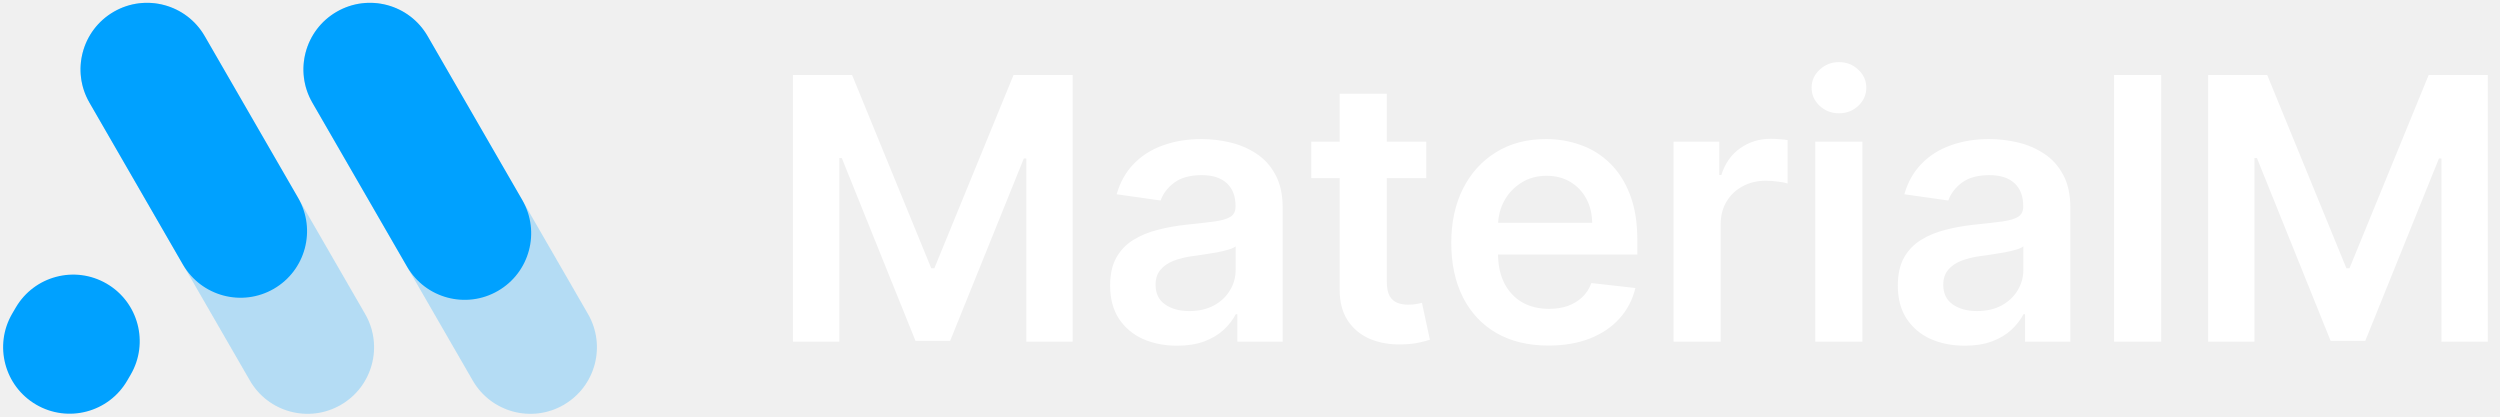
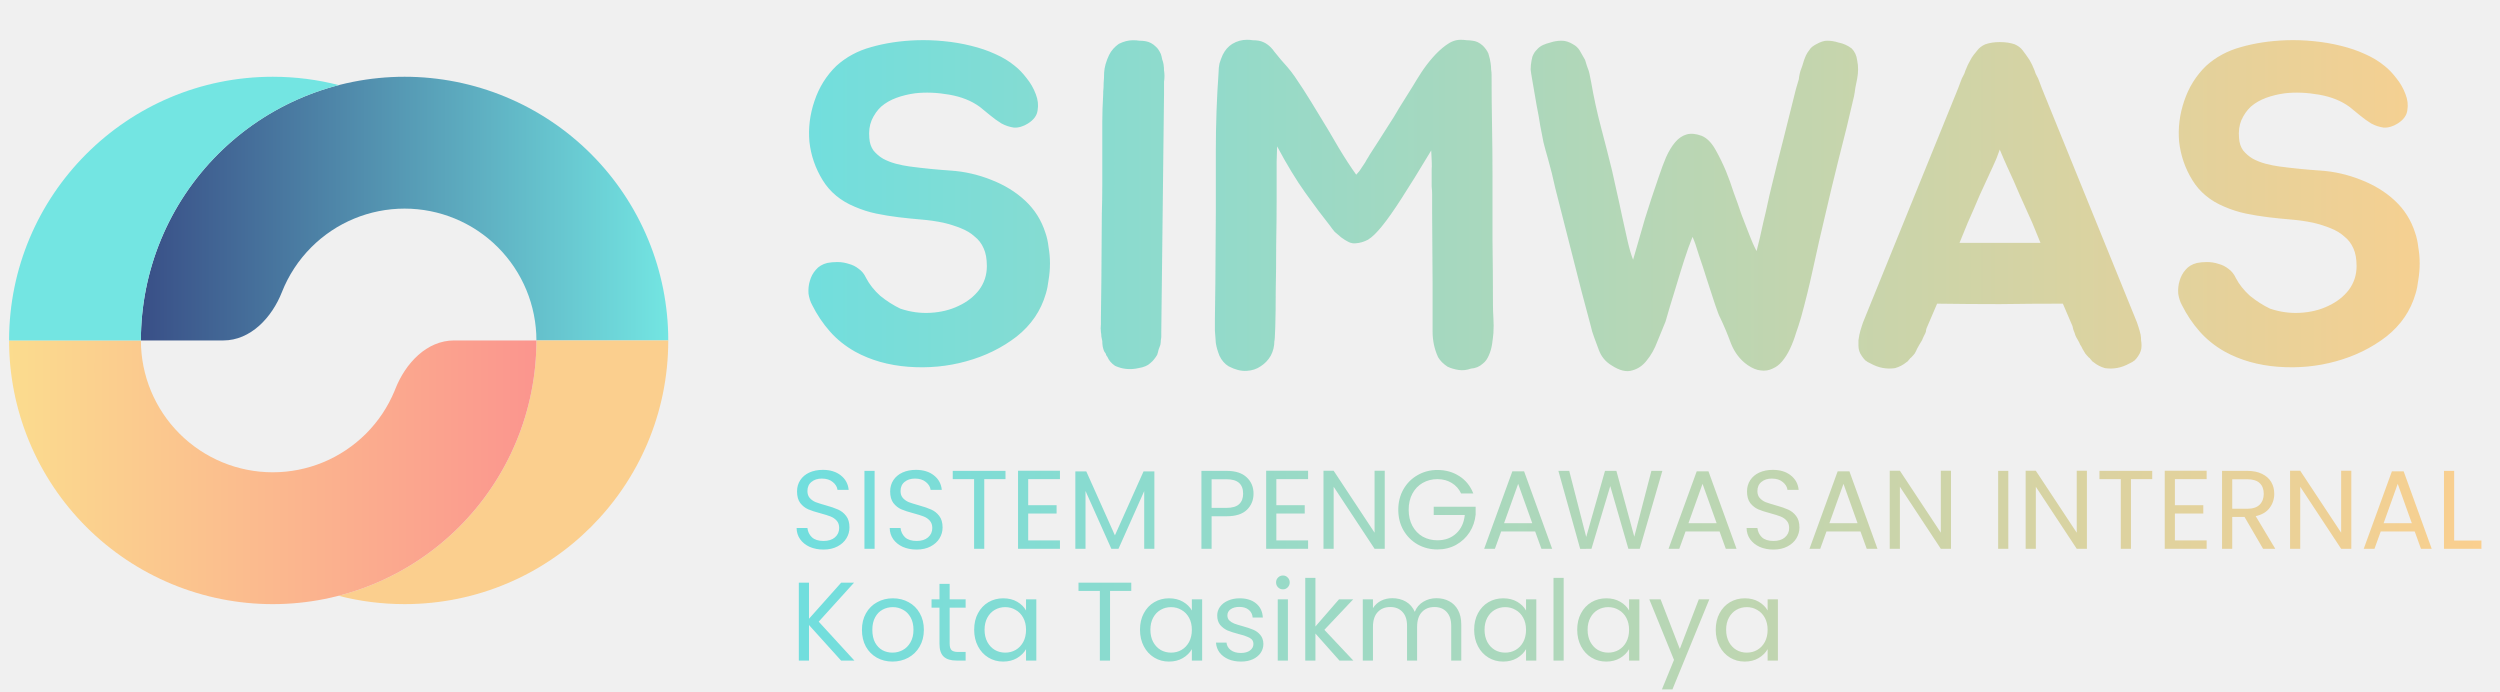
- <svg xmlns="http://www.w3.org/2000/svg" width="150" height="25" viewBox="0 0 150 25" fill="none">
-   <path d="M0.942 18.459L0.731 18.82C-0.379 20.725 0.265 23.169 2.17 24.279C4.075 25.39 6.519 24.745 7.63 22.841L7.84 22.48C8.95 20.575 8.306 18.131 6.401 17.02C4.496 15.91 2.052 16.554 0.942 18.459Z" fill="#00A1FF" />
-   <path opacity="0.25" d="M5.368 6.159L14.994 22.833C16.097 24.742 18.538 25.397 20.448 24.294C22.357 23.192 23.012 20.75 21.909 18.841L12.282 2.167C11.18 0.257 8.738 -0.397 6.829 0.705C4.919 1.808 4.265 4.249 5.368 6.159Z" fill="#00A1FF" />
-   <path opacity="0.25" d="M18.739 6.159L28.365 22.833C29.468 24.742 31.909 25.397 33.819 24.294C35.728 23.192 36.383 20.75 35.28 18.841L25.653 2.167C24.551 0.257 22.109 -0.397 20.2 0.705C18.29 1.808 17.636 4.249 18.739 6.159Z" fill="#00A1FF" />
-   <path d="M5.368 6.159L10.973 15.869C12.076 17.778 14.518 18.432 16.427 17.33C18.336 16.227 18.991 13.786 17.888 11.876L12.282 2.167C11.18 0.257 8.738 -0.397 6.829 0.705C4.919 1.808 4.265 4.249 5.368 6.159Z" fill="#00A1FF" />
-   <path d="M18.742 6.159L24.421 15.994C25.523 17.904 27.965 18.558 29.874 17.455C31.784 16.353 32.438 13.911 31.336 12.002L25.657 2.167C24.555 0.257 22.113 -0.397 20.204 0.705C18.294 1.808 17.64 4.249 18.742 6.159Z" fill="#00A1FF" />
-   <path d="M47.578 4.5H51.125L55.875 16.094H56.062L60.812 4.5H64.359V20.5H61.578V9.508H61.43L57.008 20.453H54.93L50.508 9.484H50.359V20.5H47.578V4.5ZM70.624 20.742C69.863 20.742 69.178 20.607 68.569 20.336C67.965 20.06 67.486 19.654 67.132 19.117C66.783 18.581 66.608 17.919 66.608 17.133C66.608 16.456 66.733 15.896 66.983 15.453C67.233 15.01 67.574 14.656 68.007 14.391C68.439 14.125 68.926 13.925 69.468 13.789C70.014 13.648 70.579 13.547 71.163 13.484C71.866 13.412 72.436 13.346 72.874 13.289C73.311 13.227 73.629 13.133 73.827 13.008C74.03 12.878 74.132 12.677 74.132 12.406V12.359C74.132 11.771 73.957 11.315 73.608 10.992C73.259 10.669 72.757 10.508 72.1 10.508C71.408 10.508 70.858 10.659 70.452 10.961C70.051 11.263 69.78 11.62 69.639 12.031L66.999 11.656C67.207 10.927 67.551 10.318 68.03 9.828C68.509 9.333 69.095 8.963 69.788 8.719C70.481 8.469 71.246 8.344 72.085 8.344C72.663 8.344 73.238 8.411 73.811 8.547C74.384 8.682 74.908 8.906 75.382 9.219C75.856 9.526 76.236 9.945 76.522 10.477C76.814 11.008 76.96 11.672 76.96 12.469V20.5H74.241V18.852H74.147C73.975 19.185 73.733 19.497 73.421 19.789C73.113 20.076 72.725 20.307 72.257 20.484C71.793 20.656 71.249 20.742 70.624 20.742ZM71.358 18.664C71.926 18.664 72.418 18.552 72.835 18.328C73.251 18.099 73.572 17.797 73.796 17.422C74.025 17.047 74.139 16.638 74.139 16.195V14.781C74.051 14.854 73.9 14.922 73.686 14.984C73.478 15.047 73.243 15.102 72.983 15.148C72.723 15.195 72.465 15.237 72.21 15.273C71.954 15.31 71.733 15.341 71.546 15.367C71.124 15.425 70.746 15.518 70.413 15.648C70.079 15.779 69.817 15.961 69.624 16.195C69.431 16.424 69.335 16.721 69.335 17.086C69.335 17.607 69.525 18 69.905 18.266C70.285 18.531 70.77 18.664 71.358 18.664ZM85.576 8.5V10.688H78.677V8.5H85.576ZM80.38 5.625H83.208V16.891C83.208 17.271 83.266 17.562 83.38 17.766C83.5 17.963 83.656 18.099 83.849 18.172C84.042 18.245 84.255 18.281 84.49 18.281C84.667 18.281 84.828 18.268 84.974 18.242C85.125 18.216 85.24 18.193 85.318 18.172L85.794 20.383C85.643 20.435 85.427 20.492 85.146 20.555C84.87 20.617 84.531 20.654 84.13 20.664C83.422 20.685 82.784 20.578 82.216 20.344C81.648 20.104 81.198 19.734 80.865 19.234C80.537 18.734 80.375 18.109 80.38 17.359V5.625ZM92.904 20.734C91.701 20.734 90.662 20.484 89.787 19.984C88.918 19.479 88.248 18.766 87.779 17.844C87.311 16.917 87.076 15.825 87.076 14.57C87.076 13.336 87.311 12.253 87.779 11.32C88.253 10.383 88.915 9.654 89.764 9.133C90.613 8.607 91.61 8.344 92.756 8.344C93.496 8.344 94.194 8.463 94.85 8.703C95.511 8.937 96.095 9.302 96.6 9.797C97.11 10.292 97.511 10.922 97.803 11.688C98.095 12.448 98.24 13.354 98.24 14.406V15.273H88.404V13.367H95.529C95.524 12.825 95.407 12.344 95.178 11.922C94.949 11.495 94.628 11.159 94.217 10.914C93.811 10.669 93.337 10.547 92.795 10.547C92.217 10.547 91.709 10.688 91.272 10.969C90.834 11.245 90.493 11.609 90.248 12.062C90.009 12.51 89.886 13.003 89.881 13.539V15.203C89.881 15.901 90.009 16.5 90.264 17C90.519 17.495 90.876 17.875 91.334 18.141C91.793 18.401 92.329 18.531 92.944 18.531C93.355 18.531 93.727 18.474 94.061 18.359C94.394 18.24 94.683 18.065 94.928 17.836C95.173 17.607 95.358 17.323 95.483 16.984L98.123 17.281C97.957 17.979 97.639 18.588 97.17 19.109C96.707 19.625 96.113 20.026 95.389 20.312C94.665 20.594 93.837 20.734 92.904 20.734ZM100.413 20.5V8.5H103.155V10.5H103.28C103.499 9.807 103.874 9.273 104.405 8.898C104.942 8.518 105.554 8.328 106.241 8.328C106.397 8.328 106.572 8.336 106.765 8.352C106.962 8.362 107.127 8.38 107.257 8.406V11.008C107.137 10.966 106.947 10.93 106.686 10.898C106.431 10.862 106.184 10.844 105.944 10.844C105.429 10.844 104.965 10.956 104.554 11.18C104.147 11.398 103.827 11.703 103.593 12.094C103.358 12.484 103.241 12.935 103.241 13.445V20.5H100.413ZM108.916 20.5V8.5H111.744V20.5H108.916ZM110.338 6.797C109.89 6.797 109.504 6.648 109.181 6.352C108.858 6.049 108.697 5.687 108.697 5.266C108.697 4.838 108.858 4.477 109.181 4.18C109.504 3.878 109.89 3.727 110.338 3.727C110.791 3.727 111.176 3.878 111.494 4.18C111.817 4.477 111.978 4.838 111.978 5.266C111.978 5.687 111.817 6.049 111.494 6.352C111.176 6.648 110.791 6.797 110.338 6.797ZM117.885 20.742C117.125 20.742 116.44 20.607 115.83 20.336C115.226 20.06 114.747 19.654 114.393 19.117C114.044 18.581 113.869 17.919 113.869 17.133C113.869 16.456 113.994 15.896 114.244 15.453C114.494 15.01 114.836 14.656 115.268 14.391C115.7 14.125 116.187 13.925 116.729 13.789C117.276 13.648 117.841 13.547 118.424 13.484C119.127 13.412 119.698 13.346 120.135 13.289C120.573 13.227 120.89 13.133 121.088 13.008C121.291 12.878 121.393 12.677 121.393 12.406V12.359C121.393 11.771 121.218 11.315 120.869 10.992C120.52 10.669 120.018 10.508 119.362 10.508C118.669 10.508 118.119 10.659 117.713 10.961C117.312 11.263 117.041 11.62 116.901 12.031L114.26 11.656C114.468 10.927 114.812 10.318 115.291 9.828C115.77 9.333 116.356 8.963 117.049 8.719C117.742 8.469 118.507 8.344 119.346 8.344C119.924 8.344 120.5 8.411 121.073 8.547C121.645 8.682 122.169 8.906 122.643 9.219C123.117 9.526 123.497 9.945 123.784 10.477C124.075 11.008 124.221 11.672 124.221 12.469V20.5H121.502V18.852H121.409C121.237 19.185 120.994 19.497 120.682 19.789C120.375 20.076 119.987 20.307 119.518 20.484C119.054 20.656 118.51 20.742 117.885 20.742ZM118.619 18.664C119.187 18.664 119.679 18.552 120.096 18.328C120.513 18.099 120.833 17.797 121.057 17.422C121.286 17.047 121.401 16.638 121.401 16.195V14.781C121.312 14.854 121.161 14.922 120.948 14.984C120.739 15.047 120.505 15.102 120.244 15.148C119.984 15.195 119.726 15.237 119.471 15.273C119.216 15.31 118.994 15.341 118.807 15.367C118.385 15.425 118.007 15.518 117.674 15.648C117.341 15.779 117.078 15.961 116.885 16.195C116.692 16.424 116.596 16.721 116.596 17.086C116.596 17.607 116.786 18 117.166 18.266C117.547 18.531 118.031 18.664 118.619 18.664ZM129.673 4.5V20.5H126.845V4.5H129.673ZM132.486 4.5H136.033L140.783 16.094H140.97L145.72 4.5H149.267V20.5H146.486V9.508H146.338L141.916 20.453H139.838L135.416 9.484H135.267V20.5H132.486V4.5Z" fill="white" />
+ <svg xmlns="http://www.w3.org/2000/svg" width="246" height="68" viewBox="0 0 246 68" fill="none">
+   <path d="M65.757 33.5C65.757 26.619 63.023 20.019 58.157 15.153C53.291 10.287 46.691 7.553 39.81 7.553C32.929 7.553 26.329 10.287 21.463 15.153C16.597 20.019 13.864 26.619 13.864 33.5H21.972C24.659 33.5 26.754 31.248 27.738 28.748C28.384 27.107 29.365 25.598 30.637 24.326C33.069 21.894 36.369 20.527 39.81 20.527C43.251 20.527 46.551 21.894 48.984 24.326C51.417 26.759 52.783 30.059 52.783 33.5H65.757Z" fill="url(#paint0_linear_820_831)" />
+   <path d="M50.81 43.429C52.114 40.281 52.785 36.907 52.785 33.5H65.757C65.757 47.83 54.14 59.446 39.81 59.446C37.566 59.446 35.388 59.162 33.312 58.626C34.487 58.323 35.642 57.938 36.768 57.471C39.916 56.167 42.776 54.256 45.185 51.847C47.595 49.438 49.506 46.577 50.81 43.429Z" fill="#FBCF8E" />
+   <path d="M0.892 33.5C0.892 36.907 1.563 40.281 2.867 43.429C4.171 46.577 6.082 49.438 8.491 51.847C10.901 54.256 13.761 56.168 16.909 57.472C20.057 58.776 23.431 59.447 26.838 59.447C30.246 59.447 33.62 58.776 36.768 57.472C39.916 56.168 42.776 54.256 45.185 51.847C47.595 49.438 49.506 46.577 50.81 43.429C52.114 40.281 52.785 36.907 52.785 33.5H44.677C41.99 33.5 39.894 35.752 38.91 38.252C38.882 38.323 38.853 38.394 38.824 38.465C38.172 40.039 37.217 41.469 36.012 42.674C34.807 43.878 33.377 44.834 31.803 45.486C30.229 46.138 28.542 46.473 26.838 46.473C25.135 46.473 23.448 46.138 21.874 45.486C20.3 44.834 18.87 43.878 17.665 42.674C16.46 41.469 15.505 40.039 14.853 38.465C14.201 36.891 13.865 35.204 13.865 33.5H0.892Z" fill="url(#paint1_linear_820_831)" />
+   <path d="M0.894 33.5C0.894 19.17 12.511 7.553 26.841 7.553C29.084 7.553 31.262 7.838 33.338 8.374C28.882 9.521 24.772 11.844 21.463 15.153C16.597 20.019 13.864 26.619 13.864 33.5H0.894Z" fill="#73E5E2" />
+   <path d="M102.867 22.905C103.017 23.325 103.122 23.805 103.182 24.345C103.272 24.855 103.317 25.38 103.317 25.92C103.317 26.46 103.272 27 103.182 27.54C103.122 28.05 103.032 28.5 102.912 28.89C102.432 30.57 101.472 31.98 100.032 33.12C98.592 34.23 96.942 35.04 95.082 35.55C93.252 36.06 91.347 36.24 89.367 36.09C87.417 35.94 85.677 35.445 84.147 34.605C83.187 34.065 82.362 33.405 81.672 32.625C80.982 31.845 80.397 30.975 79.917 30.015C79.737 29.685 79.617 29.31 79.557 28.89C79.527 28.44 79.572 28.02 79.692 27.63C79.812 27.21 80.007 26.85 80.277 26.55C80.547 26.22 80.922 25.995 81.402 25.875C81.702 25.815 82.032 25.785 82.392 25.785C82.782 25.785 83.157 25.845 83.517 25.965C83.877 26.055 84.207 26.22 84.507 26.46C84.807 26.67 85.047 26.97 85.227 27.36C85.557 27.99 86.022 28.575 86.622 29.115C87.252 29.625 87.912 30.045 88.602 30.375C89.592 30.705 90.582 30.84 91.572 30.78C92.592 30.72 93.507 30.495 94.317 30.105C95.157 29.715 95.832 29.19 96.342 28.53C96.852 27.84 97.107 27.06 97.107 26.19C97.107 25.47 97.002 24.885 96.792 24.435C96.582 23.955 96.282 23.565 95.892 23.265C95.532 22.935 95.082 22.665 94.542 22.455C94.032 22.245 93.462 22.065 92.832 21.915C92.112 21.765 91.377 21.66 90.627 21.6C89.907 21.54 89.172 21.465 88.422 21.375C87.672 21.285 86.937 21.165 86.217 21.015C85.497 20.865 84.792 20.64 84.102 20.34C82.722 19.77 81.672 18.9 80.952 17.73C80.232 16.56 79.797 15.3 79.647 13.95C79.527 12.6 79.692 11.265 80.142 9.945C80.592 8.595 81.312 7.44 82.302 6.48C83.262 5.61 84.402 4.995 85.722 4.635C87.072 4.245 88.557 4.02 90.177 3.96C91.077 3.93 91.977 3.96 92.877 4.05C93.807 4.14 94.692 4.29 95.532 4.5C96.402 4.71 97.197 4.98 97.917 5.31C98.667 5.64 99.312 6.03 99.852 6.48C100.242 6.78 100.632 7.185 101.022 7.695C101.412 8.175 101.712 8.7 101.922 9.27C102.132 9.81 102.192 10.335 102.102 10.845C102.042 11.355 101.727 11.79 101.157 12.15C100.677 12.45 100.212 12.585 99.762 12.555C99.342 12.495 98.937 12.36 98.547 12.15C98.157 11.91 97.782 11.64 97.422 11.34C97.062 11.04 96.732 10.77 96.432 10.53C95.622 9.93 94.617 9.525 93.417 9.315C92.217 9.105 91.092 9.06 90.042 9.18C89.382 9.27 88.767 9.42 88.197 9.63C87.627 9.84 87.132 10.125 86.712 10.485C86.322 10.845 86.007 11.295 85.767 11.835C85.557 12.345 85.482 12.93 85.542 13.59C85.572 14.07 85.707 14.475 85.947 14.805C86.217 15.135 86.532 15.405 86.892 15.615C87.282 15.825 87.702 15.99 88.152 16.11C88.602 16.23 89.052 16.32 89.502 16.38C90.852 16.56 92.202 16.695 93.552 16.785C94.902 16.875 96.222 17.175 97.512 17.685C98.832 18.195 99.957 18.885 100.887 19.755C101.817 20.625 102.477 21.675 102.867 22.905ZM108.33 31.23L108.375 27.675L108.42 21.06C108.45 20.1 108.465 19.11 108.465 18.09C108.465 17.07 108.465 16.02 108.465 14.94C108.465 13.86 108.465 12.9 108.465 12.06C108.465 11.22 108.495 10.275 108.555 9.225V9.045C108.585 8.745 108.6 8.445 108.6 8.145C108.63 7.815 108.645 7.485 108.645 7.155C108.675 6.615 108.84 6.03 109.14 5.4C109.35 4.98 109.665 4.62 110.085 4.32C110.565 4.08 111.03 3.96 111.48 3.96C111.72 3.96 111.93 3.975 112.11 4.005C112.32 4.005 112.515 4.02 112.695 4.05C113.085 4.11 113.43 4.29 113.73 4.59C113.91 4.74 114.075 4.98 114.225 5.31C114.285 5.49 114.33 5.67 114.36 5.85C114.42 6 114.465 6.165 114.495 6.345C114.525 6.555 114.54 6.75 114.54 6.93C114.57 7.11 114.585 7.29 114.585 7.47C114.585 7.68 114.57 7.875 114.54 8.055C114.54 8.205 114.54 8.37 114.54 8.55V9.315L114.27 32.67V33.12C114.27 33.21 114.255 33.33 114.225 33.48C114.225 33.6 114.21 33.75 114.18 33.93C114.12 34.08 114.06 34.245 114 34.425C113.97 34.575 113.925 34.74 113.865 34.92C113.775 35.07 113.67 35.22 113.55 35.37C113.46 35.49 113.34 35.61 113.19 35.73C112.95 35.97 112.56 36.135 112.02 36.225C111.21 36.405 110.445 36.33 109.725 36C109.365 35.76 109.11 35.46 108.96 35.1C108.87 35.01 108.825 34.92 108.825 34.83C108.795 34.77 108.765 34.725 108.735 34.695C108.705 34.665 108.675 34.62 108.645 34.56C108.585 34.41 108.54 34.26 108.51 34.11C108.48 33.93 108.465 33.75 108.465 33.57C108.435 33.42 108.405 33.27 108.375 33.12C108.375 32.97 108.36 32.82 108.33 32.67C108.3 32.43 108.3 32.175 108.33 31.905V31.23ZM146.952 32.76C146.922 33.12 146.877 33.495 146.817 33.885C146.757 34.275 146.652 34.635 146.502 34.965C146.352 35.325 146.157 35.595 145.917 35.775C145.587 36.075 145.197 36.24 144.747 36.27C144.327 36.42 143.922 36.465 143.532 36.405C143.142 36.345 142.782 36.24 142.452 36.09C142.032 35.82 141.717 35.505 141.507 35.145C141.327 34.755 141.192 34.35 141.102 33.93C141.012 33.51 140.967 33.075 140.967 32.625C140.967 32.175 140.967 31.755 140.967 31.365V27.855L140.922 20.97C140.922 20.49 140.922 20.115 140.922 19.845C140.922 19.575 140.922 19.335 140.922 19.125C140.922 18.885 140.907 18.63 140.877 18.36C140.877 18.06 140.877 17.64 140.877 17.1C140.877 17.01 140.877 16.86 140.877 16.65C140.907 16.41 140.892 15.795 140.832 14.805C139.662 16.755 138.687 18.33 137.907 19.53C137.157 20.7 136.512 21.615 135.972 22.275C135.462 22.905 135.012 23.34 134.622 23.58C134.232 23.79 133.827 23.91 133.407 23.94C133.167 23.97 132.927 23.925 132.687 23.805C132.447 23.685 132.207 23.535 131.967 23.355C131.757 23.175 131.547 22.995 131.337 22.815C131.157 22.605 131.007 22.41 130.887 22.23C130.167 21.33 129.357 20.25 128.457 18.99C127.557 17.73 126.627 16.2 125.667 14.4C125.667 14.43 125.652 14.925 125.622 15.885C125.622 16.845 125.622 18.045 125.622 19.485C125.622 20.895 125.607 22.425 125.577 24.075C125.577 25.695 125.562 27.21 125.532 28.62C125.532 30.03 125.517 31.215 125.487 32.175C125.457 33.105 125.427 33.57 125.397 33.57C125.397 34.08 125.277 34.56 125.037 35.01C124.797 35.43 124.467 35.775 124.047 36.045C123.657 36.315 123.192 36.465 122.652 36.495C122.112 36.525 121.527 36.375 120.897 36.045C120.507 35.805 120.207 35.46 119.997 35.01C119.817 34.56 119.697 34.14 119.637 33.75C119.607 33.33 119.577 32.925 119.547 32.535C119.547 32.145 119.547 31.74 119.547 31.32L119.592 27.81L119.637 20.88V14.85C119.637 12.24 119.727 9.675 119.907 7.155C119.907 6.825 119.937 6.525 119.997 6.255C120.087 5.955 120.192 5.67 120.312 5.4C120.552 4.92 120.867 4.56 121.257 4.32C121.707 4.05 122.187 3.915 122.697 3.915C122.907 3.915 123.102 3.93 123.282 3.96C123.492 3.96 123.687 3.975 123.867 4.005C124.467 4.125 124.977 4.485 125.397 5.085C125.847 5.655 126.267 6.15 126.657 6.57C126.897 6.84 127.152 7.17 127.422 7.56C127.692 7.95 127.962 8.355 128.232 8.775C128.502 9.195 128.757 9.6 128.997 9.99C129.237 10.38 129.447 10.725 129.627 11.025C130.407 12.285 131.097 13.44 131.697 14.49C132.327 15.54 132.912 16.44 133.452 17.19C133.542 17.1 133.647 16.98 133.767 16.83C133.887 16.65 134.007 16.47 134.127 16.29C134.277 16.08 134.397 15.885 134.487 15.705C134.607 15.525 134.697 15.375 134.757 15.255C135.057 14.775 135.357 14.31 135.657 13.86C135.957 13.38 136.272 12.885 136.602 12.375C136.962 11.835 137.322 11.25 137.682 10.62C138.072 9.99 138.522 9.27 139.032 8.46C139.242 8.1 139.512 7.665 139.842 7.155C140.172 6.645 140.547 6.15 140.967 5.67C141.387 5.19 141.822 4.785 142.272 4.455C142.752 4.095 143.232 3.915 143.712 3.915C143.952 3.915 144.162 3.93 144.342 3.96C144.522 3.96 144.702 3.975 144.882 4.005C145.242 4.035 145.587 4.2 145.917 4.5C146.157 4.74 146.337 4.995 146.457 5.265C146.577 5.655 146.652 5.985 146.682 6.255C146.712 6.465 146.727 6.66 146.727 6.84C146.757 7.02 146.772 7.2 146.772 7.38C146.772 9.06 146.787 10.725 146.817 12.375C146.847 14.025 146.862 15.69 146.862 17.37C146.862 19.41 146.862 21.51 146.862 23.67C146.892 25.83 146.907 27.93 146.907 29.97C146.907 30.39 146.922 30.84 146.952 31.32C146.982 31.8 146.982 32.28 146.952 32.76ZM182.746 5.94C182.866 6.51 182.866 7.11 182.746 7.74C182.686 8.04 182.626 8.34 182.566 8.64C182.536 8.91 182.491 9.195 182.431 9.495L182.386 9.675C181.966 11.535 181.486 13.5 180.946 15.57C180.436 17.61 179.971 19.545 179.551 21.375C179.191 22.875 178.816 24.525 178.426 26.325C178.036 28.125 177.631 29.775 177.211 31.275C177.061 31.785 176.896 32.295 176.716 32.805C176.566 33.315 176.371 33.825 176.131 34.335C175.921 34.785 175.666 35.19 175.366 35.55C175.096 35.88 174.781 36.12 174.421 36.27C174.061 36.45 173.671 36.51 173.251 36.45C172.861 36.42 172.426 36.24 171.946 35.91C171.226 35.4 170.686 34.695 170.326 33.795C169.996 32.895 169.651 32.07 169.291 31.32C169.171 31.11 168.991 30.645 168.751 29.925C168.511 29.205 168.256 28.425 167.986 27.585C167.716 26.715 167.446 25.89 167.176 25.11C166.936 24.3 166.726 23.7 166.546 23.31C166.276 23.97 166.006 24.72 165.736 25.56C165.466 26.4 165.211 27.225 164.971 28.035C164.731 28.845 164.506 29.58 164.296 30.24C164.116 30.87 163.981 31.335 163.891 31.635C163.651 32.235 163.381 32.895 163.081 33.615C162.811 34.335 162.466 34.95 162.046 35.46C161.656 35.97 161.176 36.3 160.606 36.45C160.036 36.63 159.361 36.465 158.581 35.955C157.981 35.595 157.561 35.085 157.321 34.425C157.171 34.005 157.021 33.6 156.871 33.21C156.721 32.82 156.601 32.415 156.511 31.995L155.611 28.62L153.766 21.375C153.526 20.445 153.286 19.5 153.046 18.54C152.836 17.55 152.581 16.53 152.281 15.48C152.131 14.97 151.996 14.475 151.876 13.995C151.786 13.485 151.681 12.945 151.561 12.375C151.471 11.775 151.351 11.1 151.201 10.35C151.081 9.6 150.931 8.73 150.751 7.74C150.691 7.41 150.646 7.11 150.616 6.84C150.616 6.54 150.646 6.24 150.706 5.94C150.766 5.49 150.976 5.1 151.336 4.77C151.486 4.62 151.666 4.5 151.876 4.41C152.086 4.32 152.311 4.245 152.551 4.185C152.911 4.065 153.286 4.005 153.676 4.005C154.036 4.005 154.411 4.125 154.801 4.365C155.071 4.515 155.281 4.71 155.431 4.95L155.971 5.895C156.031 6.105 156.091 6.3 156.151 6.48C156.211 6.63 156.271 6.795 156.331 6.975C156.391 7.185 156.436 7.38 156.466 7.56C156.496 7.71 156.526 7.86 156.556 8.01C156.826 9.57 157.156 11.085 157.546 12.555C157.936 14.025 158.296 15.435 158.626 16.785C158.746 17.325 158.896 18 159.076 18.81C159.256 19.59 159.436 20.415 159.616 21.285C159.796 22.125 159.976 22.935 160.156 23.715C160.336 24.495 160.516 25.11 160.696 25.56C161.086 24.21 161.476 22.86 161.866 21.51C162.286 20.16 162.736 18.795 163.216 17.415C163.456 16.695 163.696 16.05 163.936 15.48C164.206 14.88 164.506 14.385 164.836 13.995C165.166 13.605 165.541 13.35 165.961 13.23C166.381 13.11 166.876 13.155 167.446 13.365C167.956 13.575 168.406 14.025 168.796 14.715C169.186 15.405 169.531 16.11 169.831 16.83C170.101 17.49 170.356 18.195 170.596 18.945C170.866 19.665 171.121 20.385 171.361 21.105C171.631 21.795 171.886 22.455 172.126 23.085C172.366 23.715 172.606 24.255 172.846 24.705C172.936 24.375 173.041 23.955 173.161 23.445C173.281 22.935 173.401 22.395 173.521 21.825C173.671 21.225 173.806 20.64 173.926 20.07C174.046 19.5 174.166 18.975 174.286 18.495C174.676 16.875 175.081 15.255 175.501 13.635C175.921 11.985 176.326 10.365 176.716 8.775L176.941 8.01C177.001 7.86 177.031 7.71 177.031 7.56C177.061 7.38 177.106 7.185 177.166 6.975C177.226 6.795 177.286 6.63 177.346 6.48C177.406 6.3 177.466 6.105 177.526 5.895C177.586 5.745 177.646 5.595 177.706 5.445C177.796 5.265 177.901 5.1 178.021 4.95C178.111 4.8 178.216 4.68 178.336 4.59C178.456 4.5 178.576 4.425 178.696 4.365C179.116 4.125 179.476 4.005 179.776 4.005C180.166 4.005 180.541 4.065 180.901 4.185C181.381 4.275 181.816 4.47 182.206 4.77C182.506 5.07 182.686 5.46 182.746 5.94ZM210.637 32.94C210.667 33.12 210.682 33.3 210.682 33.48C210.712 33.63 210.727 33.81 210.727 34.02C210.727 34.38 210.622 34.71 210.412 35.01C210.322 35.16 210.202 35.31 210.052 35.46C209.902 35.58 209.722 35.685 209.512 35.775C208.762 36.195 207.967 36.345 207.127 36.225C206.707 36.105 206.332 35.91 206.002 35.64C205.942 35.58 205.897 35.55 205.867 35.55C205.837 35.52 205.807 35.475 205.777 35.415C205.747 35.385 205.717 35.355 205.687 35.325C205.657 35.265 205.612 35.22 205.552 35.19C205.402 35.04 205.282 34.905 205.192 34.785C205.102 34.635 205.012 34.485 204.922 34.335C204.862 34.185 204.787 34.05 204.697 33.93C204.637 33.78 204.562 33.63 204.472 33.48C204.412 33.36 204.352 33.255 204.292 33.165C204.232 33.045 204.187 32.925 204.157 32.805C204.037 32.535 203.962 32.295 203.932 32.085L202.987 29.88C200.917 29.88 198.847 29.895 196.777 29.925C194.737 29.925 192.682 29.91 190.612 29.88L189.667 32.085C189.607 32.205 189.562 32.325 189.532 32.445C189.532 32.565 189.502 32.685 189.442 32.805C189.382 32.925 189.322 33.045 189.262 33.165C189.232 33.255 189.187 33.36 189.127 33.48C189.037 33.63 188.947 33.78 188.857 33.93C188.797 34.05 188.722 34.185 188.632 34.335C188.572 34.485 188.497 34.635 188.407 34.785C188.317 34.905 188.197 35.04 188.047 35.19C187.987 35.22 187.942 35.265 187.912 35.325C187.882 35.355 187.852 35.385 187.822 35.415C187.792 35.475 187.762 35.52 187.732 35.55C187.702 35.55 187.657 35.58 187.597 35.64C187.267 35.91 186.892 36.105 186.472 36.225C185.632 36.345 184.837 36.195 184.087 35.775C183.877 35.685 183.697 35.58 183.547 35.46C183.397 35.31 183.277 35.16 183.187 35.01C182.977 34.71 182.872 34.38 182.872 34.02C182.872 33.81 182.872 33.63 182.872 33.48C182.902 33.3 182.932 33.12 182.962 32.94C183.022 32.67 183.097 32.4 183.187 32.13C183.277 31.86 183.322 31.725 183.322 31.725L192.682 8.685L192.952 7.965C193.012 7.785 193.087 7.62 193.177 7.47C193.267 7.32 193.342 7.14 193.402 6.93C193.552 6.54 193.717 6.195 193.897 5.895C193.987 5.715 194.092 5.55 194.212 5.4C194.332 5.25 194.452 5.1 194.572 4.95C194.752 4.71 195.007 4.515 195.337 4.365C195.757 4.215 196.237 4.14 196.777 4.14C197.347 4.14 197.842 4.215 198.262 4.365C198.592 4.515 198.847 4.71 199.027 4.95C199.237 5.22 199.462 5.535 199.702 5.895C199.882 6.195 200.047 6.54 200.197 6.93C200.257 7.14 200.332 7.32 200.422 7.47C200.512 7.62 200.587 7.785 200.647 7.965L200.917 8.685L210.277 31.725C210.277 31.725 210.322 31.86 210.412 32.13C210.502 32.4 210.577 32.67 210.637 32.94ZM199.972 21.915C199.582 21.045 199.177 20.145 198.757 19.215C198.367 18.285 197.947 17.34 197.497 16.38C197.377 16.11 197.257 15.84 197.137 15.57C197.017 15.27 196.897 14.985 196.777 14.715C196.687 14.985 196.582 15.27 196.462 15.57C196.342 15.84 196.222 16.11 196.102 16.38C195.652 17.34 195.217 18.285 194.797 19.215C194.407 20.145 194.017 21.045 193.627 21.915L192.817 23.895H200.782L199.972 21.915ZM237.647 22.905C237.797 23.325 237.902 23.805 237.962 24.345C238.052 24.855 238.097 25.38 238.097 25.92C238.097 26.46 238.052 27 237.962 27.54C237.902 28.05 237.812 28.5 237.692 28.89C237.212 30.57 236.252 31.98 234.812 33.12C233.372 34.23 231.722 35.04 229.862 35.55C228.032 36.06 226.127 36.24 224.147 36.09C222.197 35.94 220.457 35.445 218.927 34.605C217.967 34.065 217.142 33.405 216.452 32.625C215.762 31.845 215.177 30.975 214.697 30.015C214.517 29.685 214.397 29.31 214.337 28.89C214.307 28.44 214.352 28.02 214.472 27.63C214.592 27.21 214.787 26.85 215.057 26.55C215.327 26.22 215.702 25.995 216.182 25.875C216.482 25.815 216.812 25.785 217.172 25.785C217.562 25.785 217.937 25.845 218.297 25.965C218.657 26.055 218.987 26.22 219.287 26.46C219.587 26.67 219.827 26.97 220.007 27.36C220.337 27.99 220.802 28.575 221.402 29.115C222.032 29.625 222.692 30.045 223.382 30.375C224.372 30.705 225.362 30.84 226.352 30.78C227.372 30.72 228.287 30.495 229.097 30.105C229.937 29.715 230.612 29.19 231.122 28.53C231.632 27.84 231.887 27.06 231.887 26.19C231.887 25.47 231.782 24.885 231.572 24.435C231.362 23.955 231.062 23.565 230.672 23.265C230.312 22.935 229.862 22.665 229.322 22.455C228.812 22.245 228.242 22.065 227.612 21.915C226.892 21.765 226.157 21.66 225.407 21.6C224.687 21.54 223.952 21.465 223.202 21.375C222.452 21.285 221.717 21.165 220.997 21.015C220.277 20.865 219.572 20.64 218.882 20.34C217.502 19.77 216.452 18.9 215.732 17.73C215.012 16.56 214.577 15.3 214.427 13.95C214.307 12.6 214.472 11.265 214.922 9.945C215.372 8.595 216.092 7.44 217.082 6.48C218.042 5.61 219.182 4.995 220.502 4.635C221.852 4.245 223.337 4.02 224.957 3.96C225.857 3.93 226.757 3.96 227.657 4.05C228.587 4.14 229.472 4.29 230.312 4.5C231.182 4.71 231.977 4.98 232.697 5.31C233.447 5.64 234.092 6.03 234.632 6.48C235.022 6.78 235.412 7.185 235.802 7.695C236.192 8.175 236.492 8.7 236.702 9.27C236.912 9.81 236.972 10.335 236.882 10.845C236.822 11.355 236.507 11.79 235.937 12.15C235.457 12.45 234.992 12.585 234.542 12.555C234.122 12.495 233.717 12.36 233.327 12.15C232.937 11.91 232.562 11.64 232.202 11.34C231.842 11.04 231.512 10.77 231.212 10.53C230.402 9.93 229.397 9.525 228.197 9.315C226.997 9.105 225.872 9.06 224.822 9.18C224.162 9.27 223.547 9.42 222.977 9.63C222.407 9.84 221.912 10.125 221.492 10.485C221.102 10.845 220.787 11.295 220.547 11.835C220.337 12.345 220.262 12.93 220.322 13.59C220.352 14.07 220.487 14.475 220.727 14.805C220.997 15.135 221.312 15.405 221.672 15.615C222.062 15.825 222.482 15.99 222.932 16.11C223.382 16.23 223.832 16.32 224.282 16.38C225.632 16.56 226.982 16.695 228.332 16.785C229.682 16.875 231.002 17.175 232.292 17.685C233.612 18.195 234.737 18.885 235.667 19.755C236.597 20.625 237.257 21.675 237.647 22.905Z" fill="url(#paint2_linear_820_831)" />
+   <path d="M81.035 54.077C80.529 54.077 80.074 53.989 79.671 53.813C79.275 53.63 78.963 53.38 78.736 53.065C78.508 52.742 78.391 52.372 78.384 51.954H79.451C79.487 52.313 79.634 52.618 79.891 52.867C80.155 53.109 80.536 53.23 81.035 53.23C81.511 53.23 81.885 53.113 82.157 52.878C82.435 52.636 82.575 52.328 82.575 51.954C82.575 51.661 82.494 51.422 82.333 51.239C82.171 51.056 81.97 50.916 81.728 50.821C81.486 50.726 81.159 50.623 80.749 50.513C80.243 50.381 79.836 50.249 79.528 50.117C79.227 49.985 78.967 49.78 78.747 49.501C78.534 49.215 78.428 48.834 78.428 48.357C78.428 47.939 78.534 47.569 78.747 47.246C78.959 46.923 79.256 46.674 79.638 46.498C80.026 46.322 80.47 46.234 80.969 46.234C81.687 46.234 82.274 46.414 82.729 46.773C83.191 47.132 83.451 47.609 83.51 48.203H82.41C82.373 47.91 82.219 47.653 81.948 47.433C81.676 47.206 81.317 47.092 80.87 47.092C80.452 47.092 80.111 47.202 79.847 47.422C79.583 47.635 79.451 47.935 79.451 48.324C79.451 48.603 79.528 48.83 79.682 49.006C79.843 49.182 80.037 49.318 80.265 49.413C80.499 49.501 80.826 49.604 81.244 49.721C81.75 49.86 82.157 50 82.465 50.139C82.773 50.271 83.037 50.48 83.257 50.766C83.477 51.045 83.587 51.426 83.587 51.91C83.587 52.284 83.488 52.636 83.29 52.966C83.092 53.296 82.798 53.564 82.41 53.769C82.021 53.974 81.563 54.077 81.035 54.077ZM86.061 46.333V54H85.06V46.333H86.061ZM90.198 54.077C89.692 54.077 89.237 53.989 88.834 53.813C88.438 53.63 88.126 53.38 87.899 53.065C87.671 52.742 87.554 52.372 87.547 51.954H88.614C88.65 52.313 88.797 52.618 89.054 52.867C89.318 53.109 89.699 53.23 90.198 53.23C90.674 53.23 91.049 53.113 91.32 52.878C91.599 52.636 91.738 52.328 91.738 51.954C91.738 51.661 91.657 51.422 91.496 51.239C91.335 51.056 91.133 50.916 90.891 50.821C90.649 50.726 90.323 50.623 89.912 50.513C89.406 50.381 88.999 50.249 88.691 50.117C88.39 49.985 88.13 49.78 87.91 49.501C87.697 49.215 87.591 48.834 87.591 48.357C87.591 47.939 87.697 47.569 87.91 47.246C88.123 46.923 88.419 46.674 88.801 46.498C89.189 46.322 89.633 46.234 90.132 46.234C90.85 46.234 91.437 46.414 91.892 46.773C92.354 47.132 92.614 47.609 92.673 48.203H91.573C91.536 47.91 91.382 47.653 91.111 47.433C90.84 47.206 90.48 47.092 90.033 47.092C89.615 47.092 89.274 47.202 89.01 47.422C88.746 47.635 88.614 47.935 88.614 48.324C88.614 48.603 88.691 48.83 88.845 49.006C89.006 49.182 89.201 49.318 89.428 49.413C89.662 49.501 89.989 49.604 90.407 49.721C90.913 49.86 91.32 50 91.628 50.139C91.936 50.271 92.2 50.48 92.42 50.766C92.64 51.045 92.75 51.426 92.75 51.91C92.75 52.284 92.651 52.636 92.453 52.966C92.255 53.296 91.962 53.564 91.573 53.769C91.184 53.974 90.726 54.077 90.198 54.077ZM98.942 46.333V47.147H96.852V54H95.851V47.147H93.75V46.333H98.942ZM101.175 47.147V49.71H103.969V50.535H101.175V53.175H104.299V54H100.174V46.322H104.299V47.147H101.175ZM113.591 46.388V54H112.59V48.324L110.06 54H109.356L106.815 48.313V54H105.814V46.388H106.892L109.708 52.68L112.524 46.388H113.591ZM123.347 48.577C123.347 49.215 123.127 49.747 122.687 50.172C122.254 50.59 121.591 50.799 120.696 50.799H119.222V54H118.221V46.333H120.696C121.561 46.333 122.218 46.542 122.665 46.96C123.12 47.378 123.347 47.917 123.347 48.577ZM120.696 49.974C121.253 49.974 121.664 49.853 121.928 49.611C122.192 49.369 122.324 49.024 122.324 48.577C122.324 47.631 121.781 47.158 120.696 47.158H119.222V49.974H120.696ZM125.592 47.147V49.71H128.386V50.535H125.592V53.175H128.716V54H124.591V46.322H128.716V47.147H125.592ZM136.259 54H135.258L131.232 47.895V54H130.231V46.322H131.232L135.258 52.416V46.322H136.259V54ZM143.773 48.555C143.56 48.108 143.252 47.763 142.849 47.521C142.446 47.272 141.976 47.147 141.441 47.147C140.906 47.147 140.422 47.272 139.989 47.521C139.564 47.763 139.226 48.115 138.977 48.577C138.735 49.032 138.614 49.56 138.614 50.161C138.614 50.762 138.735 51.29 138.977 51.745C139.226 52.2 139.564 52.552 139.989 52.801C140.422 53.043 140.906 53.164 141.441 53.164C142.189 53.164 142.805 52.94 143.289 52.493C143.773 52.046 144.055 51.441 144.136 50.678H141.078V49.864H145.203V50.634C145.144 51.265 144.946 51.844 144.609 52.372C144.272 52.893 143.828 53.307 143.278 53.615C142.728 53.916 142.116 54.066 141.441 54.066C140.73 54.066 140.081 53.901 139.494 53.571C138.907 53.234 138.442 52.768 138.097 52.174C137.76 51.58 137.591 50.909 137.591 50.161C137.591 49.413 137.76 48.742 138.097 48.148C138.442 47.547 138.907 47.081 139.494 46.751C140.081 46.414 140.73 46.245 141.441 46.245C142.255 46.245 142.974 46.447 143.597 46.85C144.228 47.253 144.686 47.822 144.972 48.555H143.773ZM151.059 52.295H147.715L147.099 54H146.043L148.815 46.377H149.97L152.731 54H151.675L151.059 52.295ZM150.773 51.481L149.387 47.609L148.001 51.481H150.773ZM163.575 46.333L161.353 54H160.231L158.449 47.829L156.601 54L155.49 54.011L153.345 46.333H154.412L156.084 52.834L157.932 46.333H159.054L160.814 52.812L162.497 46.333H163.575ZM169.202 52.295H165.858L165.242 54H164.186L166.958 46.377H168.113L170.874 54H169.818L169.202 52.295ZM168.916 51.481L167.53 47.609L166.144 51.481H168.916ZM174.513 54.077C174.007 54.077 173.553 53.989 173.149 53.813C172.753 53.63 172.442 53.38 172.214 53.065C171.987 52.742 171.87 52.372 171.862 51.954H172.929C172.966 52.313 173.113 52.618 173.369 52.867C173.633 53.109 174.015 53.23 174.513 53.23C174.99 53.23 175.364 53.113 175.635 52.878C175.914 52.636 176.053 52.328 176.053 51.954C176.053 51.661 175.973 51.422 175.811 51.239C175.65 51.056 175.448 50.916 175.206 50.821C174.964 50.726 174.638 50.623 174.227 50.513C173.721 50.381 173.314 50.249 173.006 50.117C172.706 49.985 172.445 49.78 172.225 49.501C172.013 49.215 171.906 48.834 171.906 48.357C171.906 47.939 172.013 47.569 172.225 47.246C172.438 46.923 172.735 46.674 173.116 46.498C173.505 46.322 173.949 46.234 174.447 46.234C175.166 46.234 175.753 46.414 176.207 46.773C176.669 47.132 176.93 47.609 176.988 48.203H175.888C175.852 47.91 175.698 47.653 175.426 47.433C175.155 47.206 174.796 47.092 174.348 47.092C173.93 47.092 173.589 47.202 173.325 47.422C173.061 47.635 172.929 47.935 172.929 48.324C172.929 48.603 173.006 48.83 173.16 49.006C173.322 49.182 173.516 49.318 173.743 49.413C173.978 49.501 174.304 49.604 174.722 49.721C175.228 49.86 175.635 50 175.943 50.139C176.251 50.271 176.515 50.48 176.735 50.766C176.955 51.045 177.065 51.426 177.065 51.91C177.065 52.284 176.966 52.636 176.768 52.966C176.57 53.296 176.277 53.564 175.888 53.769C175.5 53.974 175.041 54.077 174.513 54.077ZM183.07 52.295H179.726L179.11 54H178.054L180.826 46.377H181.981L184.742 54H183.686L183.07 52.295ZM182.784 51.481L181.398 47.609L180.012 51.481H182.784ZM191.978 54H190.977L186.951 47.895V54H185.95V46.322H186.951L190.977 52.416V46.322H191.978V54ZM197.618 46.333V54H196.617V46.333H197.618ZM205.352 54H204.351L200.325 47.895V54H199.324V46.322H200.325L204.351 52.416V46.322H205.352V54ZM211.778 46.333V47.147H209.688V54H208.687V47.147H206.586V46.333H211.778ZM214.011 47.147V49.71H216.805V50.535H214.011V53.175H217.135V54H213.01V46.322H217.135V47.147H214.011ZM222.687 54L220.861 50.865H219.651V54H218.65V46.333H221.125C221.704 46.333 222.192 46.432 222.588 46.63C222.991 46.828 223.292 47.096 223.49 47.433C223.688 47.77 223.787 48.155 223.787 48.588C223.787 49.116 223.633 49.582 223.325 49.985C223.024 50.388 222.569 50.656 221.961 50.788L223.886 54H222.687ZM219.651 50.062H221.125C221.667 50.062 222.074 49.93 222.346 49.666C222.617 49.395 222.753 49.035 222.753 48.588C222.753 48.133 222.617 47.781 222.346 47.532C222.082 47.283 221.675 47.158 221.125 47.158H219.651V50.062ZM231.37 54H230.369L226.343 47.895V54H225.342V46.322H226.343L230.369 52.416V46.322H231.37V54ZM237.608 52.295H234.264L233.648 54H232.592L235.364 46.377H236.519L239.28 54H238.224L237.608 52.295ZM237.322 51.481L235.936 47.609L234.55 51.481H237.322ZM241.489 53.186H244.173V54H240.488V46.333H241.489V53.186Z" fill="url(#paint3_linear_820_831)" />
+   <path d="M82.762 65L79.605 61.502V65H78.604V57.333H79.605V60.886L82.773 57.333H84.038L80.562 61.172L84.071 65H82.762ZM87.818 65.099C87.253 65.099 86.74 64.971 86.278 64.714C85.823 64.457 85.464 64.094 85.2 63.625C84.943 63.148 84.815 62.598 84.815 61.975C84.815 61.359 84.947 60.816 85.211 60.347C85.482 59.87 85.849 59.507 86.311 59.258C86.773 59.001 87.29 58.873 87.862 58.873C88.434 58.873 88.951 59.001 89.413 59.258C89.875 59.507 90.238 59.867 90.502 60.336C90.773 60.805 90.909 61.352 90.909 61.975C90.909 62.598 90.769 63.148 90.491 63.625C90.219 64.094 89.849 64.457 89.38 64.714C88.91 64.971 88.39 65.099 87.818 65.099ZM87.818 64.219C88.177 64.219 88.514 64.135 88.83 63.966C89.145 63.797 89.398 63.544 89.589 63.207C89.787 62.87 89.886 62.459 89.886 61.975C89.886 61.491 89.79 61.08 89.6 60.743C89.409 60.406 89.16 60.156 88.852 59.995C88.544 59.826 88.21 59.742 87.851 59.742C87.484 59.742 87.147 59.826 86.839 59.995C86.538 60.156 86.296 60.406 86.113 60.743C85.929 61.08 85.838 61.491 85.838 61.975C85.838 62.466 85.926 62.881 86.102 63.218C86.285 63.555 86.527 63.808 86.828 63.977C87.128 64.138 87.458 64.219 87.818 64.219ZM93.446 59.797V63.35C93.446 63.643 93.508 63.852 93.633 63.977C93.757 64.094 93.974 64.153 94.282 64.153H95.019V65H94.117C93.559 65 93.141 64.872 92.863 64.615C92.584 64.358 92.445 63.937 92.445 63.35V59.797H91.664V58.972H92.445V57.454H93.446V58.972H95.019V59.797H93.446ZM95.858 61.964C95.858 61.348 95.982 60.809 96.232 60.347C96.481 59.878 96.822 59.515 97.255 59.258C97.695 59.001 98.182 58.873 98.718 58.873C99.246 58.873 99.704 58.987 100.093 59.214C100.481 59.441 100.771 59.727 100.962 60.072V58.972H101.974V65H100.962V63.878C100.764 64.23 100.467 64.523 100.071 64.758C99.682 64.985 99.227 65.099 98.707 65.099C98.171 65.099 97.687 64.967 97.255 64.703C96.822 64.439 96.481 64.069 96.232 63.592C95.982 63.115 95.858 62.573 95.858 61.964ZM100.962 61.975C100.962 61.52 100.87 61.124 100.687 60.787C100.503 60.45 100.254 60.193 99.939 60.017C99.631 59.834 99.29 59.742 98.916 59.742C98.542 59.742 98.201 59.83 97.893 60.006C97.585 60.182 97.339 60.439 97.156 60.776C96.972 61.113 96.881 61.509 96.881 61.964C96.881 62.426 96.972 62.829 97.156 63.174C97.339 63.511 97.585 63.772 97.893 63.955C98.201 64.131 98.542 64.219 98.916 64.219C99.29 64.219 99.631 64.131 99.939 63.955C100.254 63.772 100.503 63.511 100.687 63.174C100.87 62.829 100.962 62.43 100.962 61.975ZM111.317 57.333V58.147H109.227V65H108.226V58.147H106.125V57.333H111.317ZM112.175 61.964C112.175 61.348 112.3 60.809 112.549 60.347C112.798 59.878 113.139 59.515 113.572 59.258C114.012 59.001 114.5 58.873 115.035 58.873C115.563 58.873 116.021 58.987 116.41 59.214C116.799 59.441 117.088 59.727 117.279 60.072V58.972H118.291V65H117.279V63.878C117.081 64.23 116.784 64.523 116.388 64.758C115.999 64.985 115.545 65.099 115.024 65.099C114.489 65.099 114.005 64.967 113.572 64.703C113.139 64.439 112.798 64.069 112.549 63.592C112.3 63.115 112.175 62.573 112.175 61.964ZM117.279 61.975C117.279 61.52 117.187 61.124 117.004 60.787C116.821 60.45 116.571 60.193 116.256 60.017C115.948 59.834 115.607 59.742 115.233 59.742C114.859 59.742 114.518 59.83 114.21 60.006C113.902 60.182 113.656 60.439 113.473 60.776C113.29 61.113 113.198 61.509 113.198 61.964C113.198 62.426 113.29 62.829 113.473 63.174C113.656 63.511 113.902 63.772 114.21 63.955C114.518 64.131 114.859 64.219 115.233 64.219C115.607 64.219 115.948 64.131 116.256 63.955C116.571 63.772 116.821 63.511 117.004 63.174C117.187 62.829 117.279 62.43 117.279 61.975ZM122.117 65.099C121.655 65.099 121.24 65.022 120.874 64.868C120.507 64.707 120.217 64.487 120.005 64.208C119.792 63.922 119.675 63.596 119.653 63.229H120.687C120.716 63.53 120.855 63.775 121.105 63.966C121.361 64.157 121.695 64.252 122.106 64.252C122.487 64.252 122.788 64.168 123.008 63.999C123.228 63.83 123.338 63.618 123.338 63.361C123.338 63.097 123.22 62.903 122.986 62.778C122.751 62.646 122.388 62.518 121.897 62.393C121.449 62.276 121.083 62.158 120.797 62.041C120.518 61.916 120.276 61.737 120.071 61.502C119.873 61.26 119.774 60.945 119.774 60.556C119.774 60.248 119.865 59.966 120.049 59.709C120.232 59.452 120.492 59.251 120.83 59.104C121.167 58.95 121.552 58.873 121.985 58.873C122.652 58.873 123.191 59.042 123.602 59.379C124.012 59.716 124.232 60.178 124.262 60.765H123.261C123.239 60.45 123.11 60.197 122.876 60.006C122.648 59.815 122.34 59.72 121.952 59.72C121.592 59.72 121.306 59.797 121.094 59.951C120.881 60.105 120.775 60.307 120.775 60.556C120.775 60.754 120.837 60.919 120.962 61.051C121.094 61.176 121.255 61.278 121.446 61.359C121.644 61.432 121.915 61.517 122.26 61.612C122.692 61.729 123.044 61.847 123.316 61.964C123.587 62.074 123.818 62.243 124.009 62.47C124.207 62.697 124.309 62.994 124.317 63.361C124.317 63.691 124.225 63.988 124.042 64.252C123.858 64.516 123.598 64.725 123.261 64.879C122.931 65.026 122.549 65.099 122.117 65.099ZM126.247 57.993C126.056 57.993 125.895 57.927 125.763 57.795C125.631 57.663 125.565 57.502 125.565 57.311C125.565 57.12 125.631 56.959 125.763 56.827C125.895 56.695 126.056 56.629 126.247 56.629C126.43 56.629 126.584 56.695 126.709 56.827C126.841 56.959 126.907 57.12 126.907 57.311C126.907 57.502 126.841 57.663 126.709 57.795C126.584 57.927 126.43 57.993 126.247 57.993ZM126.731 58.972V65H125.73V58.972H126.731ZM131.803 65L129.438 62.338V65H128.437V56.86H129.438V61.645L131.759 58.972H133.156L130.318 61.975L133.167 65H131.803ZM141.347 58.862C141.816 58.862 142.234 58.961 142.601 59.159C142.968 59.35 143.257 59.639 143.47 60.028C143.683 60.417 143.789 60.89 143.789 61.447V65H142.799V61.59C142.799 60.989 142.649 60.53 142.348 60.215C142.055 59.892 141.655 59.731 141.149 59.731C140.628 59.731 140.214 59.9 139.906 60.237C139.598 60.567 139.444 61.047 139.444 61.678V65H138.454V61.59C138.454 60.989 138.304 60.53 138.003 60.215C137.71 59.892 137.31 59.731 136.804 59.731C136.283 59.731 135.869 59.9 135.561 60.237C135.253 60.567 135.099 61.047 135.099 61.678V65H134.098V58.972H135.099V59.841C135.297 59.526 135.561 59.284 135.891 59.115C136.228 58.946 136.599 58.862 137.002 58.862C137.508 58.862 137.955 58.976 138.344 59.203C138.733 59.43 139.022 59.764 139.213 60.204C139.382 59.779 139.66 59.449 140.049 59.214C140.438 58.979 140.87 58.862 141.347 58.862ZM145.057 61.964C145.057 61.348 145.182 60.809 145.431 60.347C145.68 59.878 146.021 59.515 146.454 59.258C146.894 59.001 147.382 58.873 147.917 58.873C148.445 58.873 148.903 58.987 149.292 59.214C149.681 59.441 149.97 59.727 150.161 60.072V58.972H151.173V65H150.161V63.878C149.963 64.23 149.666 64.523 149.27 64.758C148.881 64.985 148.427 65.099 147.906 65.099C147.371 65.099 146.887 64.967 146.454 64.703C146.021 64.439 145.68 64.069 145.431 63.592C145.182 63.115 145.057 62.573 145.057 61.964ZM150.161 61.975C150.161 61.52 150.069 61.124 149.886 60.787C149.703 60.45 149.453 60.193 149.138 60.017C148.83 59.834 148.489 59.742 148.115 59.742C147.741 59.742 147.4 59.83 147.092 60.006C146.784 60.182 146.538 60.439 146.355 60.776C146.172 61.113 146.08 61.509 146.08 61.964C146.08 62.426 146.172 62.829 146.355 63.174C146.538 63.511 146.784 63.772 147.092 63.955C147.4 64.131 147.741 64.219 148.115 64.219C148.489 64.219 148.83 64.131 149.138 63.955C149.453 63.772 149.703 63.511 149.886 63.174C150.069 62.829 150.161 62.43 150.161 61.975ZM153.865 56.86V65H152.864V56.86H153.865ZM155.197 61.964C155.197 61.348 155.322 60.809 155.571 60.347C155.821 59.878 156.162 59.515 156.594 59.258C157.034 59.001 157.522 58.873 158.057 58.873C158.585 58.873 159.044 58.987 159.432 59.214C159.821 59.441 160.111 59.727 160.301 60.072V58.972H161.313V65H160.301V63.878C160.103 64.23 159.806 64.523 159.41 64.758C159.022 64.985 158.567 65.099 158.046 65.099C157.511 65.099 157.027 64.967 156.594 64.703C156.162 64.439 155.821 64.069 155.571 63.592C155.322 63.115 155.197 62.573 155.197 61.964ZM160.301 61.975C160.301 61.52 160.21 61.124 160.026 60.787C159.843 60.45 159.594 60.193 159.278 60.017C158.97 59.834 158.629 59.742 158.255 59.742C157.881 59.742 157.54 59.83 157.232 60.006C156.924 60.182 156.679 60.439 156.495 60.776C156.312 61.113 156.22 61.509 156.22 61.964C156.22 62.426 156.312 62.829 156.495 63.174C156.679 63.511 156.924 63.772 157.232 63.955C157.54 64.131 157.881 64.219 158.255 64.219C158.629 64.219 158.97 64.131 159.278 63.955C159.594 63.772 159.843 63.511 160.026 63.174C160.21 62.829 160.301 62.43 160.301 61.975ZM168.197 58.972L164.567 67.838H163.533L164.721 64.934L162.29 58.972H163.401L165.293 63.856L167.163 58.972H168.197ZM168.829 61.964C168.829 61.348 168.954 60.809 169.203 60.347C169.453 59.878 169.794 59.515 170.226 59.258C170.666 59.001 171.154 58.873 171.689 58.873C172.217 58.873 172.676 58.987 173.064 59.214C173.453 59.441 173.743 59.727 173.933 60.072V58.972H174.945V65H173.933V63.878C173.735 64.23 173.438 64.523 173.042 64.758C172.654 64.985 172.199 65.099 171.678 65.099C171.143 65.099 170.659 64.967 170.226 64.703C169.794 64.439 169.453 64.069 169.203 63.592C168.954 63.115 168.829 62.573 168.829 61.964ZM173.933 61.975C173.933 61.52 173.842 61.124 173.658 60.787C173.475 60.45 173.226 60.193 172.91 60.017C172.602 59.834 172.261 59.742 171.887 59.742C171.513 59.742 171.172 59.83 170.864 60.006C170.556 60.182 170.311 60.439 170.127 60.776C169.944 61.113 169.852 61.509 169.852 61.964C169.852 62.426 169.944 62.829 170.127 63.174C170.311 63.511 170.556 63.772 170.864 63.955C171.172 64.131 171.513 64.219 171.887 64.219C172.261 64.219 172.602 64.131 172.91 63.955C173.226 63.772 173.475 63.511 173.658 63.174C173.842 62.829 173.933 62.43 173.933 61.975Z" fill="url(#paint4_linear_820_831)" />
+   <defs>
+     <linearGradient id="paint0_linear_820_831" x1="65.757" y1="20.527" x2="13.864" y2="20.527" gradientUnits="userSpaceOnUse">
+       <stop stop-color="#73E5E2" />
+       <stop offset="1" stop-color="#394F87" />
+     </linearGradient>
+     <linearGradient id="paint1_linear_820_831" x1="0.892" y1="46.473" x2="52.785" y2="46.473" gradientUnits="userSpaceOnUse">
+       <stop stop-color="#FBDC8E" />
+       <stop offset="1" stop-color="#FB958E" />
+     </linearGradient>
+     <linearGradient id="paint2_linear_820_831" x1="77.757" y1="22.5" x2="245.108" y2="22.5" gradientUnits="userSpaceOnUse">
+       <stop stop-color="#70DEDE" />
+       <stop offset="1" stop-color="#FBCF8E" />
+     </linearGradient>
+     <linearGradient id="paint3_linear_820_831" x1="77.757" y1="50.5" x2="245.108" y2="50.5" gradientUnits="userSpaceOnUse">
+       <stop stop-color="#70DEDE" />
+       <stop offset="1" stop-color="#FBCF8E" />
+     </linearGradient>
+     <linearGradient id="paint4_linear_820_831" x1="77.757" y1="61.5" x2="245.108" y2="61.5" gradientUnits="userSpaceOnUse">
+       <stop stop-color="#70DEDE" />
+       <stop offset="1" stop-color="#FBCF8E" />
+     </linearGradient>
+   </defs>
</svg>
